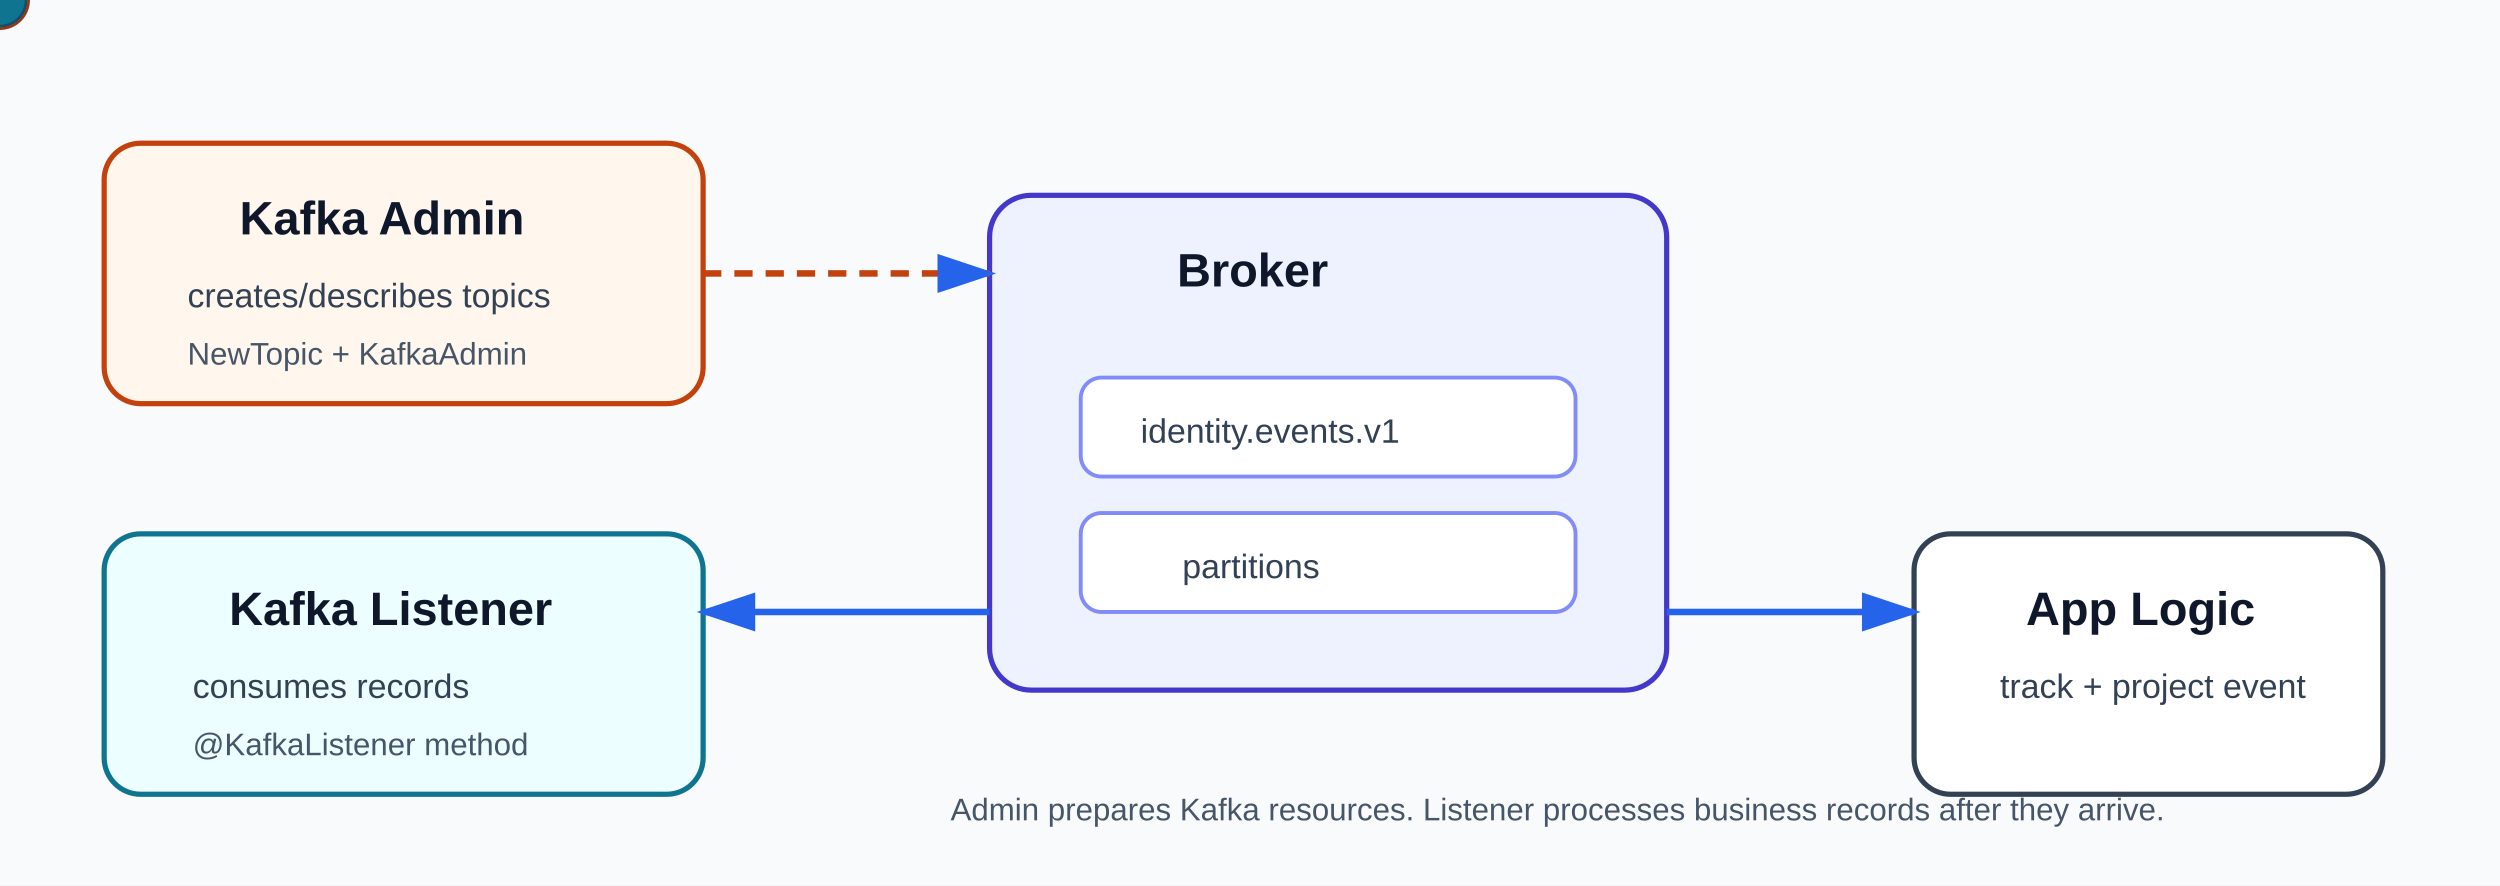
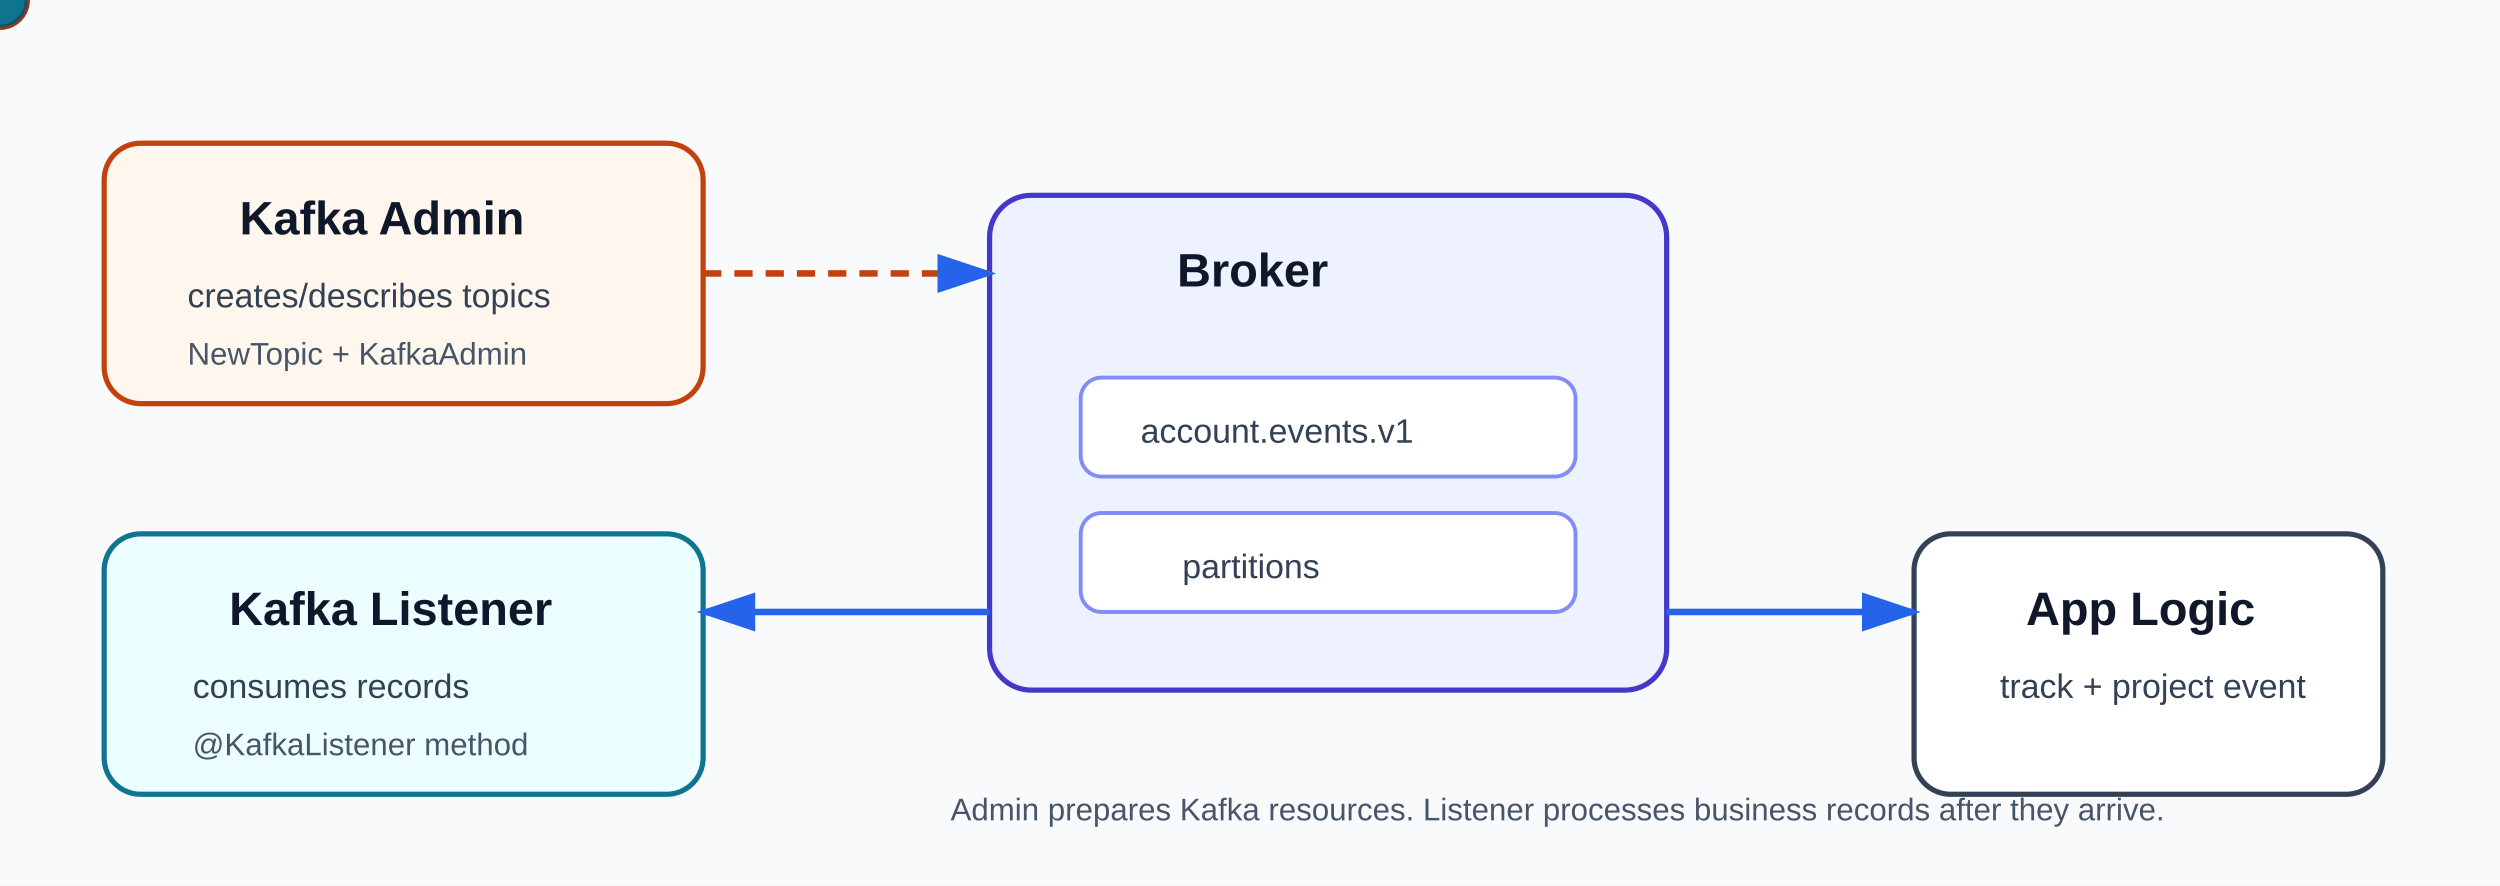
<svg xmlns="http://www.w3.org/2000/svg" width="960" height="340" viewBox="0 0 960 340" role="img" aria-labelledby="title desc">
  <defs>
    <marker id="arrow" markerWidth="10" markerHeight="10" refX="8" refY="3" orient="auto">
      <path d="M0,0 L0,6 L9,3 z" fill="#2563eb" />
    </marker>
    <style>
      .bg { fill: #f8fafc; }
      .box { fill: #ffffff; stroke: #334155; stroke-width: 2; rx: 14; }
      .admin { fill: #fff7ed; stroke: #c2410c; stroke-width: 2; rx: 14; }
      .listener { fill: #ecfeff; stroke: #0e7490; stroke-width: 2; rx: 14; }
      .broker { fill: #eef2ff; stroke: #4338ca; stroke-width: 2; rx: 16; }
      .topic { fill: #ffffff; stroke: #818cf8; stroke-width: 1.5; rx: 8; }
      .label { font-family: Arial, sans-serif; fill: #0f172a; font-size: 18px; font-weight: 700; }
      .small { font-family: Arial, sans-serif; fill: #334155; font-size: 13px; }
      .tiny { font-family: Arial, sans-serif; fill: #475569; font-size: 12px; }
      .arrow { stroke: #2563eb; stroke-width: 2.5; fill: none; marker-end: url(#arrow); }
      .admin-arrow { stroke: #c2410c; stroke-width: 2.5; fill: none; marker-end: url(#arrow); stroke-dasharray: 7 5; }
      .record { fill: #0e7490; stroke: #164e63; stroke-width: 1; }
      .gear { fill: #fb923c; stroke: #9a3412; stroke-width: 1; }
    </style>
  </defs>
  <rect class="bg" x="0" y="0" width="960" height="340" />
  <rect class="admin" x="40" y="55" width="230" height="100" />
  <text class="label" x="92" y="90">Kafka Admin</text>
  <text class="small" x="72" y="118">creates/describes topics</text>
  <text class="tiny" x="72" y="140">NewTopic + KafkaAdmin</text>
  <rect class="listener" x="40" y="205" width="230" height="100" />
  <text class="label" x="88" y="240">Kafka Listener</text>
  <text class="small" x="74" y="268">consumes records</text>
  <text class="tiny" x="74" y="290">@KafkaListener method</text>
  <rect class="broker" x="380" y="75" width="260" height="190" />
  <text class="label" x="452" y="110">Broker</text>
  <rect class="topic" x="415" y="145" width="190" height="38" />
-   <text class="small" x="438" y="170">identity.events.v1</text>
+   <text class="small" x="438" y="170">account.events.v1</text>
  <rect class="topic" x="415" y="197" width="190" height="38" />
  <text class="small" x="454" y="222">partitions</text>
  <rect class="box" x="735" y="205" width="180" height="100" />
  <text class="label" x="778" y="240">App Logic</text>
  <text class="small" x="768" y="268">track + project event</text>
  <path class="admin-arrow" d="M270 105 H380" />
  <path class="arrow" d="M640 235 H735" />
  <path class="arrow" d="M380 235 H270" />
  <circle class="gear" r="11">
    <animateMotion dur="3.8s" repeatCount="indefinite" path="M150 105 H380" />
    <animate attributeName="opacity" values="0;1;1;0" keyTimes="0;0.12;0.72;1" dur="3.8s" repeatCount="indefinite" />
  </circle>
  <circle class="record" r="10">
    <animateMotion dur="4.2s" begin="1s" repeatCount="indefinite" path="M510 217 H270 M270 217 H150" />
    <animate attributeName="opacity" values="0;1;1;0" keyTimes="0;0.12;0.82;1" dur="4.2s" begin="1s" repeatCount="indefinite" />
  </circle>
  <circle class="record" r="10">
    <animateMotion dur="4.2s" begin="2s" repeatCount="indefinite" path="M510 217 H735" />
    <animate attributeName="opacity" values="0;1;1;0" keyTimes="0;0.12;0.82;1" dur="4.2s" begin="2s" repeatCount="indefinite" />
  </circle>
  <text class="tiny" x="365" y="315">Admin prepares Kafka resources. Listener processes business records after they arrive.</text>
</svg>
